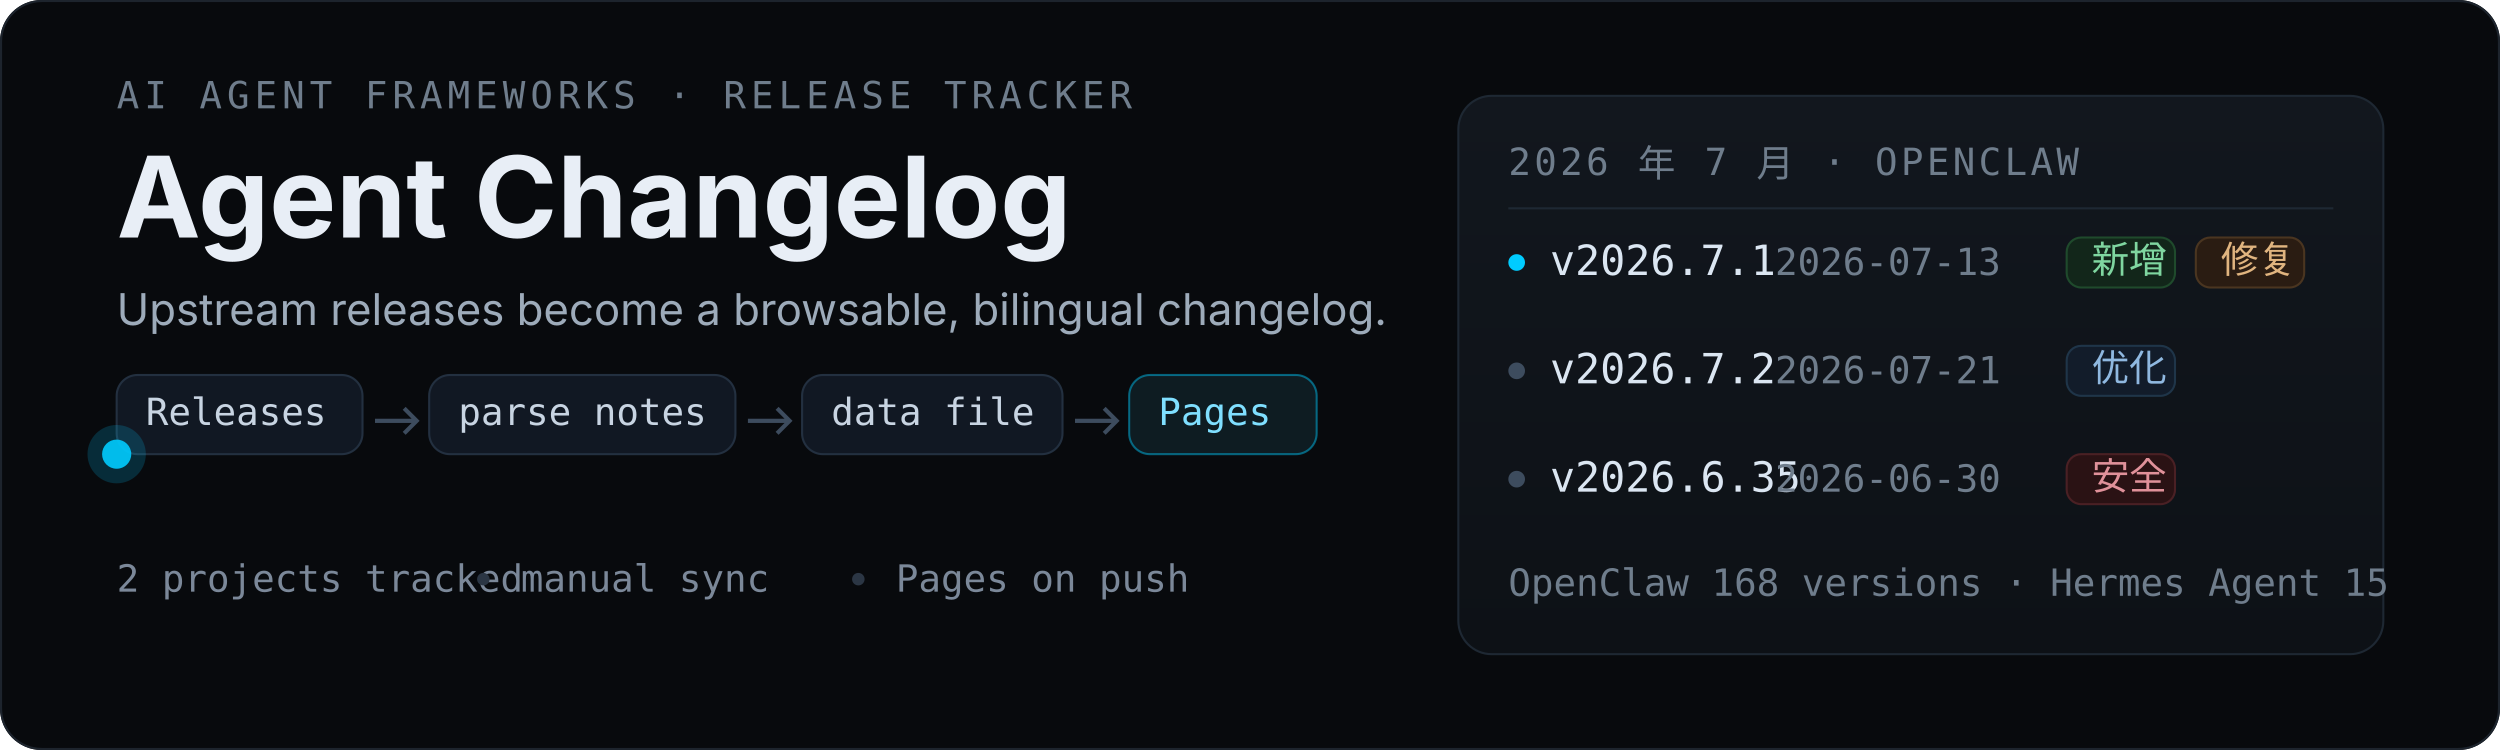
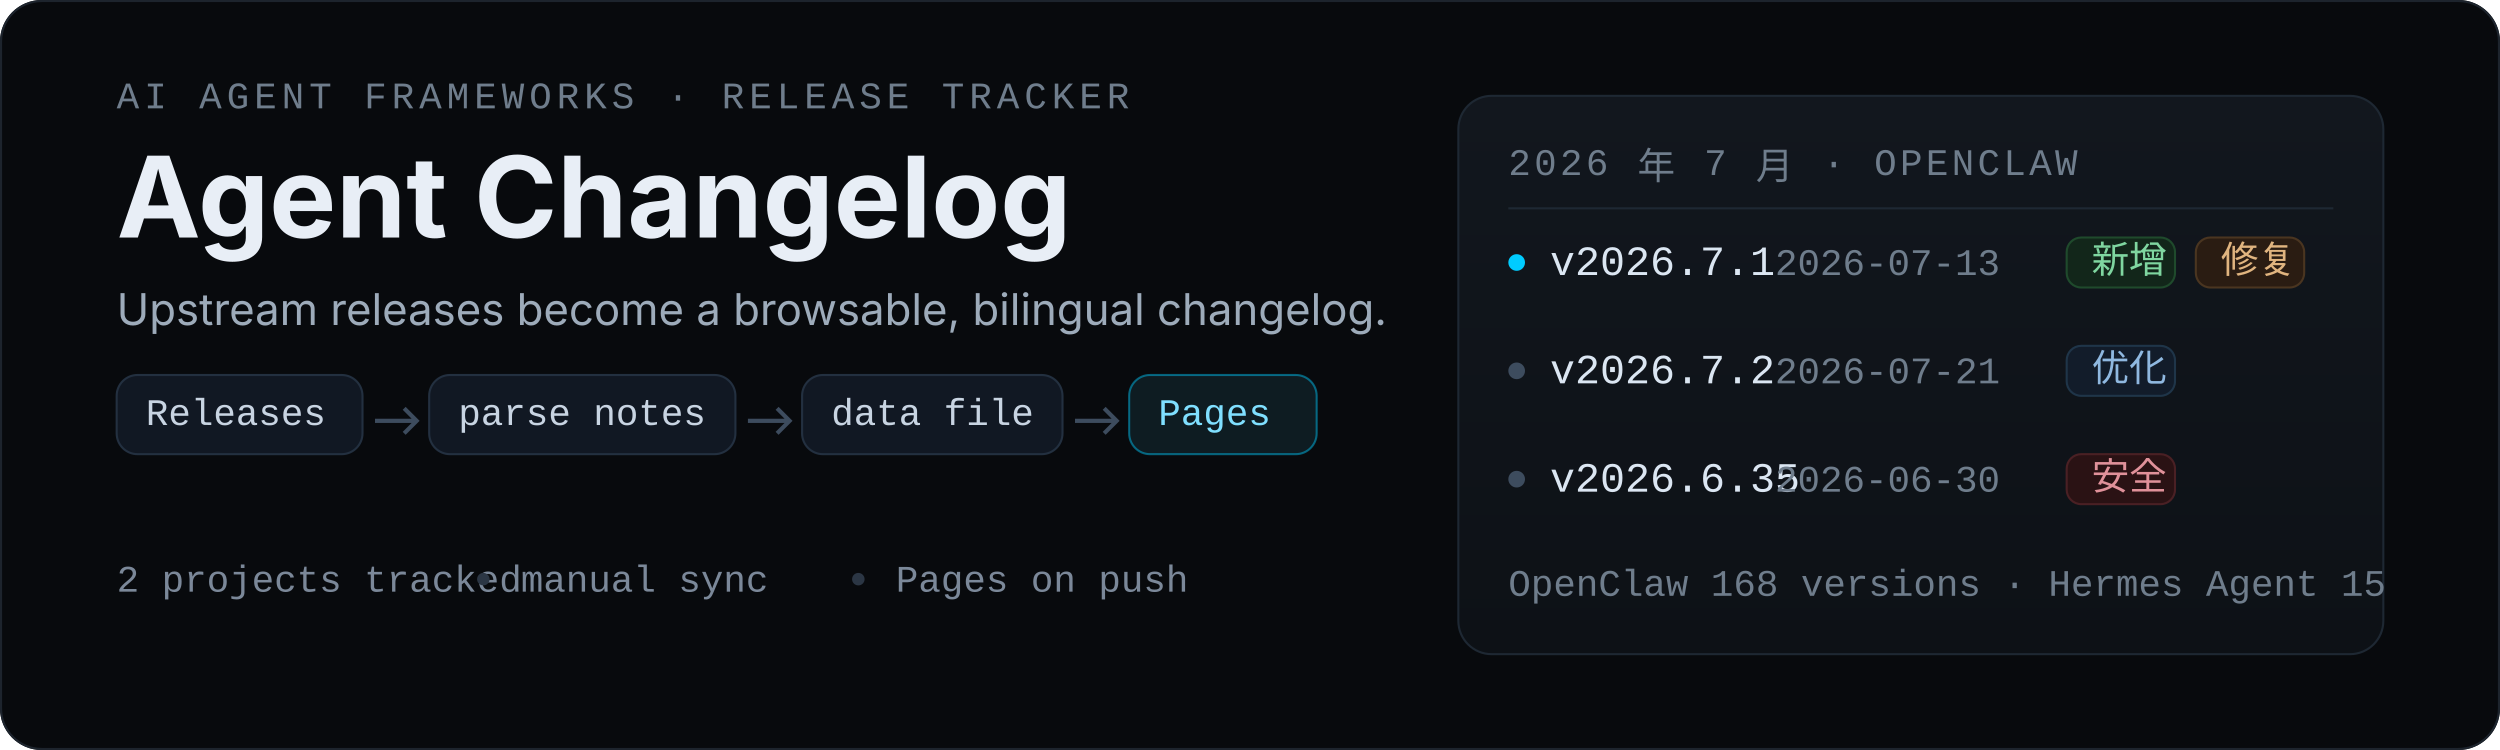
<svg xmlns="http://www.w3.org/2000/svg" width="1200" height="360" viewBox="0 0 1200 360" role="img" aria-labelledby="title desc">
  <defs>
    <linearGradient id="panel" x1="0" y1="0" x2="0" y2="1">
      <stop offset="0" stop-color="#12171e" />
      <stop offset="1" stop-color="#0d1116" />
    </linearGradient>
  </defs>
  <rect width="1200" height="360" rx="20" fill="#080a0d" />
  <rect x="0.5" y="0.5" width="1199" height="359" rx="19.5" fill="none" stroke="#1d242d" />
  <g id="title-block" transform="translate(56 52)">
-     <text x="0" y="0" font-family="ui-monospace, SFMono-Regular, Menlo, monospace" font-size="18" fill="#6f7d8c" letter-spacing="2.4">AI AGENT FRAMEWORKS · RELEASE TRACKER</text>
+     <text x="0" y="0" font-family="ui-monospace, SFMono-Regular, Menlo, Consolas, 'Liberation Mono', monospace" font-size="18" fill="#6f7d8c" letter-spacing="2.4">AI AGENT FRAMEWORKS · RELEASE TRACKER</text>
    <text x="0" y="62" font-family="-apple-system, BlinkMacSystemFont, Segoe UI, PingFang SC, sans-serif" font-size="54" font-weight="700" fill="#e8eef6">Agent Changelog</text>
    <text x="0" y="104" font-family="-apple-system, BlinkMacSystemFont, Segoe UI, PingFang SC, sans-serif" font-size="21" fill="#9dabba">Upstream releases become a browsable, bilingual changelog.</text>
-     <g transform="translate(0 150)" font-family="ui-monospace, SFMono-Regular, Menlo, monospace" font-size="18">
+     <g transform="translate(0 150)" font-family="ui-monospace, SFMono-Regular, Menlo, Consolas, 'Liberation Mono', monospace" font-size="18">
      <g id="step-releases">
        <rect x="0" y="-22" width="118" height="38" rx="10" fill="#111823" stroke="#233040" />
        <text x="14" y="2" fill="#c8d4e2">Releases</text>
      </g>
      <path d="M124 0 h20 m-6 -6 l6 6 -6 6" stroke="#3d4c5e" stroke-width="2" fill="none" />
      <g id="step-parse">
        <rect x="150" y="-22" width="147" height="38" rx="10" fill="#111823" stroke="#233040" />
        <text x="164" y="2" fill="#c8d4e2">parse notes</text>
      </g>
      <path d="M303 0 h20 m-6 -6 l6 6 -6 6" stroke="#3d4c5e" stroke-width="2" fill="none" />
      <g id="step-data">
        <rect x="329" y="-22" width="125" height="38" rx="10" fill="#111823" stroke="#233040" />
        <text x="343" y="2" fill="#c8d4e2">data file</text>
      </g>
      <path d="M460 0 h20 m-6 -6 l6 6 -6 6" stroke="#3d4c5e" stroke-width="2" fill="none" />
      <g id="step-pages">
        <rect x="486" y="-22" width="90" height="38" rx="10" fill="#0e1c22" stroke="#00ccff" stroke-opacity="0.45" />
        <text x="500" y="2" fill="#7fdfff">Pages</text>
      </g>
    </g>
-     <g transform="translate(0 232)" font-family="ui-monospace, SFMono-Regular, Menlo, monospace" font-size="18" fill="#7b8899">
+     <g transform="translate(0 232)" font-family="ui-monospace, SFMono-Regular, Menlo, Consolas, 'Liberation Mono', monospace" font-size="18" fill="#7b8899">
      <text x="0" y="0">2 projects tracked</text>
      <circle cx="176" cy="-6" r="3" fill="#2b3644" />
      <text x="194" y="0">manual sync</text>
      <circle cx="356" cy="-6" r="3" fill="#2b3644" />
      <text x="374" y="0">Pages on push</text>
    </g>
  </g>
  <g id="release-panel" transform="translate(700 46)">
    <rect x="0" y="0" width="444" height="268" rx="16" fill="url(#panel)" stroke="#1e2833" />
    <g transform="translate(24 38)">
-       <text x="0" y="0" font-family="ui-monospace, SFMono-Regular, Menlo, monospace" font-size="18" fill="#6f7d8c" letter-spacing="1.6">2026 年 7 月 · OPENCLAW</text>
+       <text x="0" y="0" font-family="ui-monospace, SFMono-Regular, Menlo, Consolas, 'Liberation Mono', monospace" font-size="18" fill="#6f7d8c" letter-spacing="1.6">2026 年 7 月 · OPENCLAW</text>
      <line x1="0" y1="16" x2="396" y2="16" stroke="#1e2833" />
      <g transform="translate(0 48)">
        <circle cx="4" cy="-6" r="4" fill="#00ccff" />
-         <text x="20" y="0" font-family="ui-monospace, SFMono-Regular, Menlo, monospace" font-size="20" fill="#dbe6f2">v2026.7.1</text>
-         <text x="128" y="0" font-family="ui-monospace, SFMono-Regular, Menlo, monospace" font-size="18" fill="#6f7d8c">2026-07-13</text>
+         <text x="20" y="0" font-family="ui-monospace, SFMono-Regular, Menlo, Consolas, 'Liberation Mono', monospace" font-size="20" fill="#dbe6f2">v2026.7.1</text>
+         <text x="128" y="0" font-family="ui-monospace, SFMono-Regular, Menlo, Consolas, 'Liberation Mono', monospace" font-size="18" fill="#6f7d8c">2026-07-13</text>
        <rect x="268" y="-18" width="52" height="24" rx="7" fill="#12261a" stroke="#1f4a2c" />
        <text x="280" y="-1" font-family="-apple-system, BlinkMacSystemFont, Segoe UI, PingFang SC, sans-serif" font-size="18" fill="#7fd6a0">新增</text>
        <rect x="330" y="-18" width="52" height="24" rx="7" fill="#2a1c12" stroke="#4a3520" />
        <text x="342" y="-1" font-family="-apple-system, BlinkMacSystemFont, Segoe UI, PingFang SC, sans-serif" font-size="18" fill="#e0b47f">修复</text>
      </g>
      <g transform="translate(0 100)">
        <circle cx="4" cy="-6" r="4" fill="#3d4c5e" />
-         <text x="20" y="0" font-family="ui-monospace, SFMono-Regular, Menlo, monospace" font-size="20" fill="#dbe6f2">v2026.7.2</text>
-         <text x="128" y="0" font-family="ui-monospace, SFMono-Regular, Menlo, monospace" font-size="18" fill="#6f7d8c">2026-07-21</text>
+         <text x="20" y="0" font-family="ui-monospace, SFMono-Regular, Menlo, Consolas, 'Liberation Mono', monospace" font-size="20" fill="#dbe6f2">v2026.7.2</text>
+         <text x="128" y="0" font-family="ui-monospace, SFMono-Regular, Menlo, Consolas, 'Liberation Mono', monospace" font-size="18" fill="#6f7d8c">2026-07-21</text>
        <rect x="268" y="-18" width="52" height="24" rx="7" fill="#121c2a" stroke="#1f3549" />
        <text x="280" y="-1" font-family="-apple-system, BlinkMacSystemFont, Segoe UI, PingFang SC, sans-serif" font-size="18" fill="#8fb8e0">优化</text>
      </g>
      <g transform="translate(0 152)">
        <circle cx="4" cy="-6" r="4" fill="#3d4c5e" />
-         <text x="20" y="0" font-family="ui-monospace, SFMono-Regular, Menlo, monospace" font-size="20" fill="#dbe6f2">v2026.6.35</text>
-         <text x="128" y="0" font-family="ui-monospace, SFMono-Regular, Menlo, monospace" font-size="18" fill="#6f7d8c">2026-06-30</text>
+         <text x="20" y="0" font-family="ui-monospace, SFMono-Regular, Menlo, Consolas, 'Liberation Mono', monospace" font-size="20" fill="#dbe6f2">v2026.6.35</text>
+         <text x="128" y="0" font-family="ui-monospace, SFMono-Regular, Menlo, Consolas, 'Liberation Mono', monospace" font-size="18" fill="#6f7d8c">2026-06-30</text>
        <rect x="268" y="-18" width="52" height="24" rx="7" fill="#2a1214" stroke="#4a2024" />
        <text x="280" y="-1" font-family="-apple-system, BlinkMacSystemFont, Segoe UI, PingFang SC, sans-serif" font-size="18" fill="#e0919a">安全</text>
      </g>
    </g>
-     <g transform="translate(24 240)" font-family="ui-monospace, SFMono-Regular, Menlo, monospace" font-size="18" fill="#6f7d8c">
+     <g transform="translate(24 240)" font-family="ui-monospace, SFMono-Regular, Menlo, Consolas, 'Liberation Mono', monospace" font-size="18" fill="#6f7d8c">
      <text x="0" y="0">OpenClaw 168 versions · Hermes Agent 15</text>
    </g>
  </g>
  <style>
-     /* 发布链依次点亮：Releases → parse notes → data file → Pages。
-        幅度：透明度 .22 → 1 且上移（位置变化比透明度可感得多）。
-        reduced-motion 下全部静止、全部完全可见。 */
+     /* A local, strong change: the outline goes from dark grey to the accent colour. Far easier to notice than a whole block fading. */
    @keyframes chainGlow {
      0%       { opacity: .15; transform: translateY(0) scale(1); }
      6%, 40%  { opacity: 1;   transform: translateY(-18px) scale(1.04); }
      52%      { opacity: .15; transform: translateY(0) scale(1); }
      100%     { opacity: .15; transform: translateY(0) scale(1); }
    }
    }
    #step-releases { animation: chainGlow 5s ease-in-out infinite; animation-delay: 0s; }
    #step-parse { animation: chainGlow 5s ease-in-out infinite; animation-delay: 1.25s; }
    #step-data { animation: chainGlow 5s ease-in-out infinite; animation-delay: 2.5s; }
    #step-pages { animation: chainGlow 5s ease-in-out infinite; animation-delay: 3.75s; }
    /* 亮起时描边从暗灰变亮蓝：一次局部强变化（通道差 &gt;150），比整块半透明更容易被看到。 */
    @keyframes borderGlow {
      0%       { stroke: #26313C; }
      6%, 40%  { stroke: #00ccff; }
      52%      { stroke: #26313C; }
      100%     { stroke: #26313C; }
    }
    }
    #step-releases rect { animation: borderGlow 5s ease-in-out infinite; animation-delay: 0.0s; }
    #step-parse rect { animation: borderGlow 5s ease-in-out infinite; animation-delay: 1.25s; }
    #step-data rect { animation: borderGlow 5s ease-in-out infinite; animation-delay: 3.0s; }
    #step-pages rect { animation: borderGlow 5s ease-in-out infinite; animation-delay: 3.75s; }
    @media (prefers-reduced-motion: reduce) {
      #step-releases, #step-parse, #step-data, #step-pages, #step-releases rect, #step-parse rect, #step-data rect, #step-pages rect { animation: none; opacity: 1; transform: none; }
    }
      #chip-claim, #chip-check, #chip-expect, #chip-asof,
    #step-releases, #step-parse, #step-data, #step-pages,
    #stage-collection, #stage-filtering, #stage-persistence, #stage-weekly {
      transform-box: fill-box; transform-origin: center;
    }
  </style>
-   <g id="packet-layer">
-     <circle id="packet" cx="56" cy="218" r="7" fill="#00ccff" fill-opacity="0.9" />
-     <circle id="packet-halo" cx="56" cy="218" r="14" fill="#00ccff" fill-opacity="0.18" />
-   </g>
-   <style>
-     /* 一个光点沿管线走过：位移跨越大半个画幅，这是眼睛余光能捕捉到的那类运动。
-        它只做引导，不承载信息 —— reduced-motion 下不显示。 */
-     @keyframes packetRun {
-       0%   { transform: translateX(0); opacity: 0; }
-       8%   { opacity: 1; }
-       92%  { opacity: 1; }
-       100% { transform: translateX(576px); opacity: 0; }
-     }
-     #packet { animation: packetRun 5s linear infinite; }
-     #packet-halo { animation: packetRun 5s linear infinite; }
-     @media (prefers-reduced-motion: reduce) {
-       #packet { display: none; }
-     }
-   </style>
</svg>
